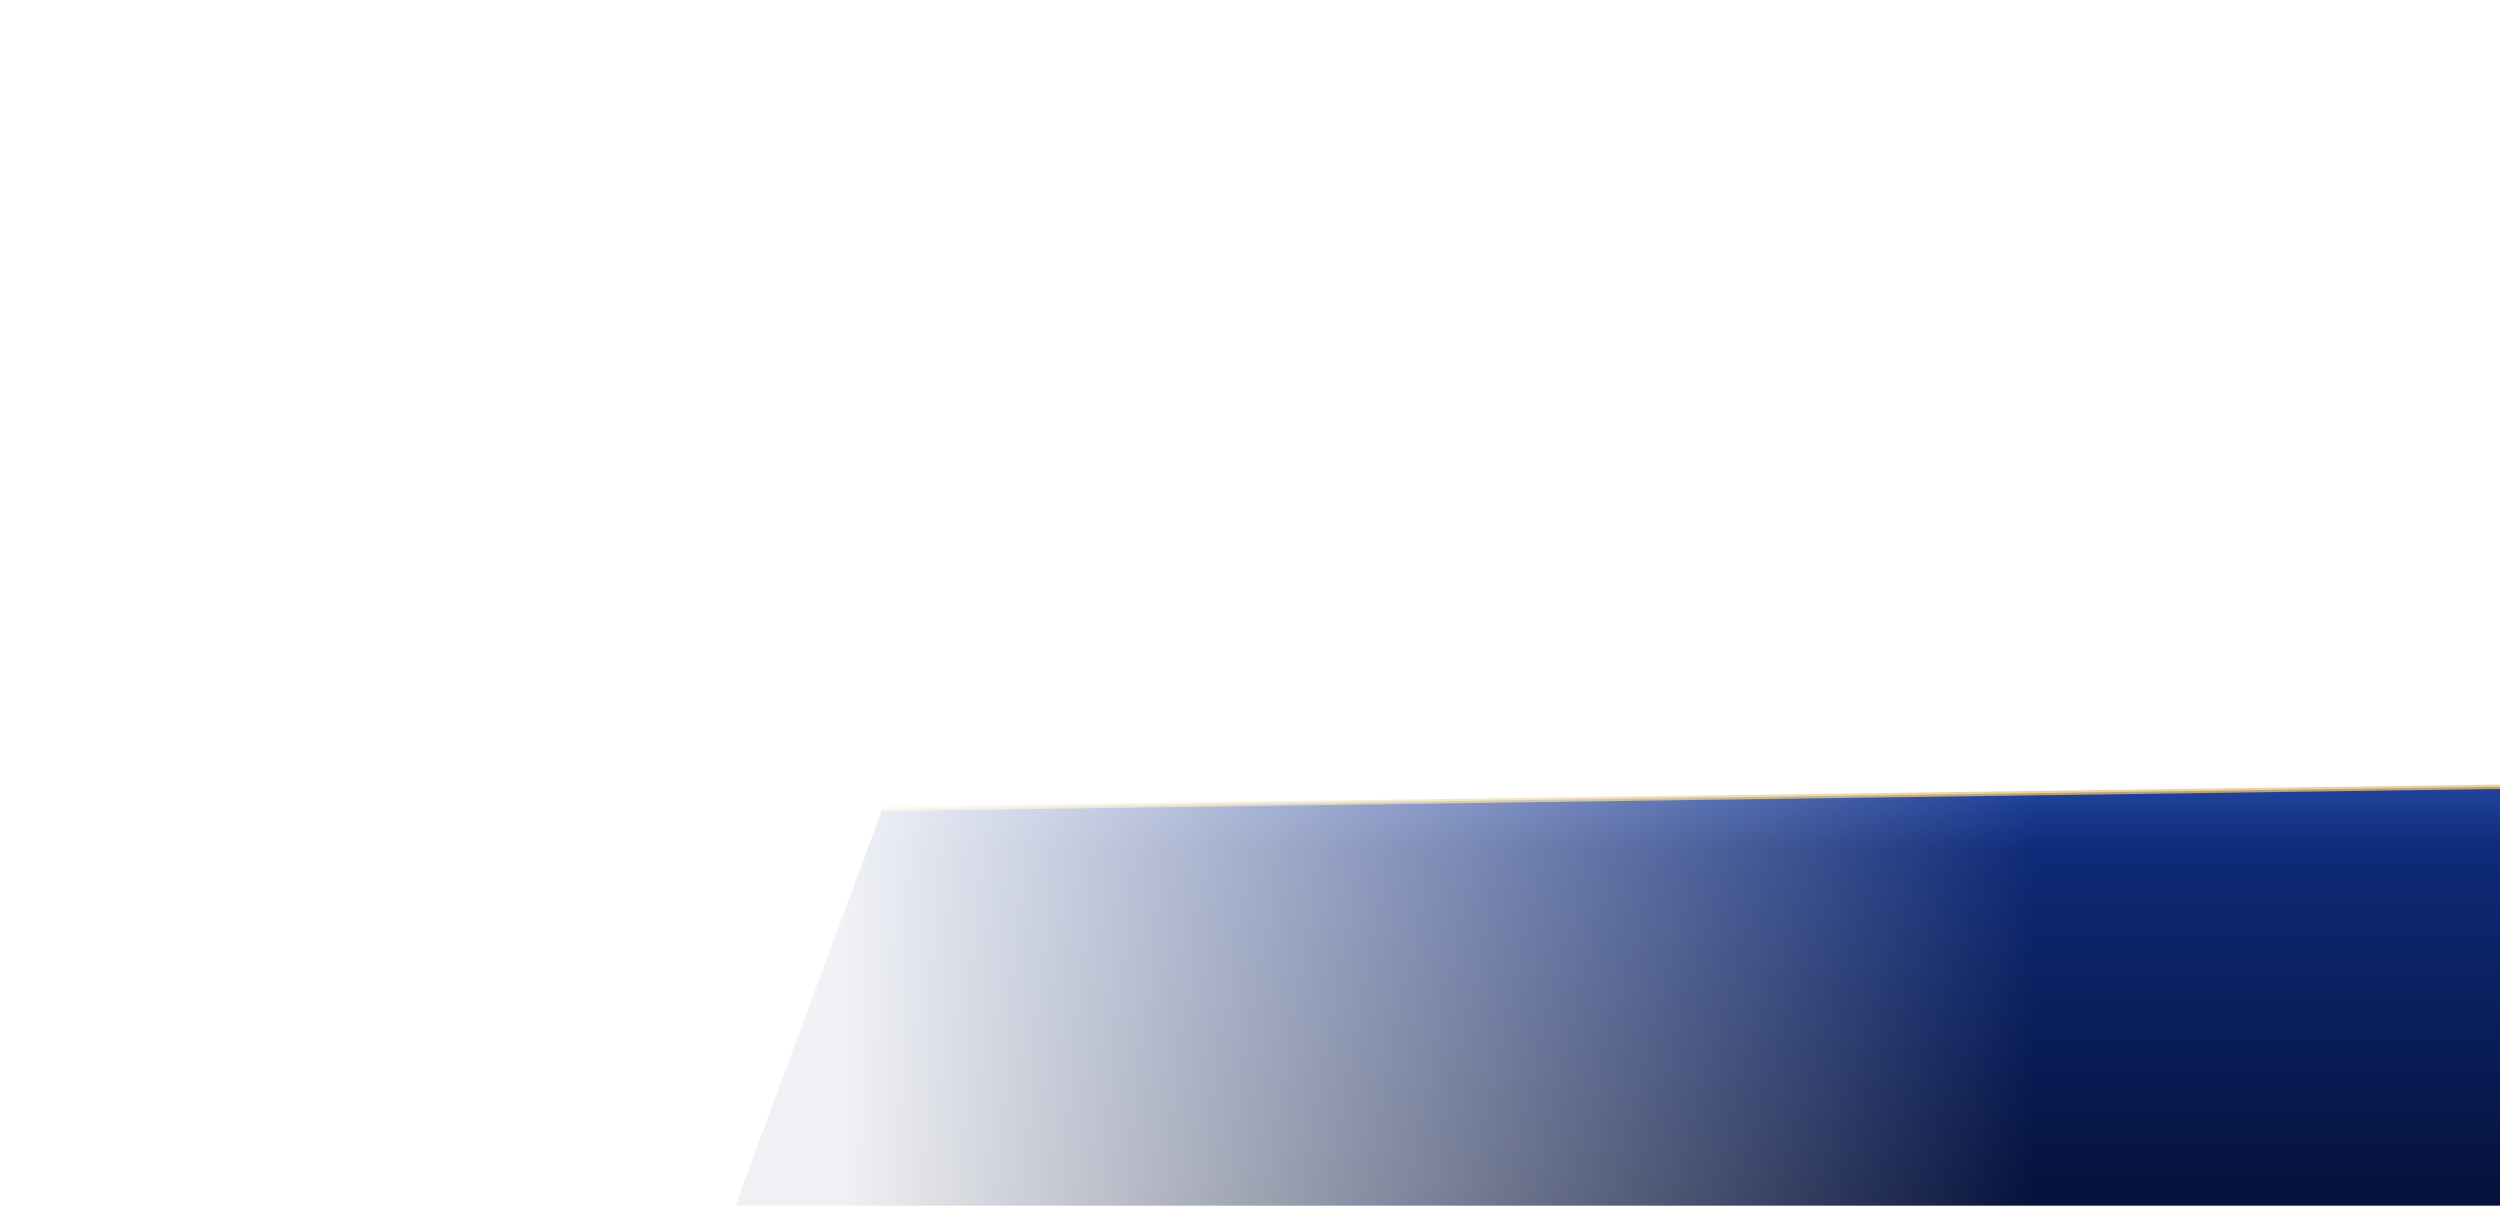
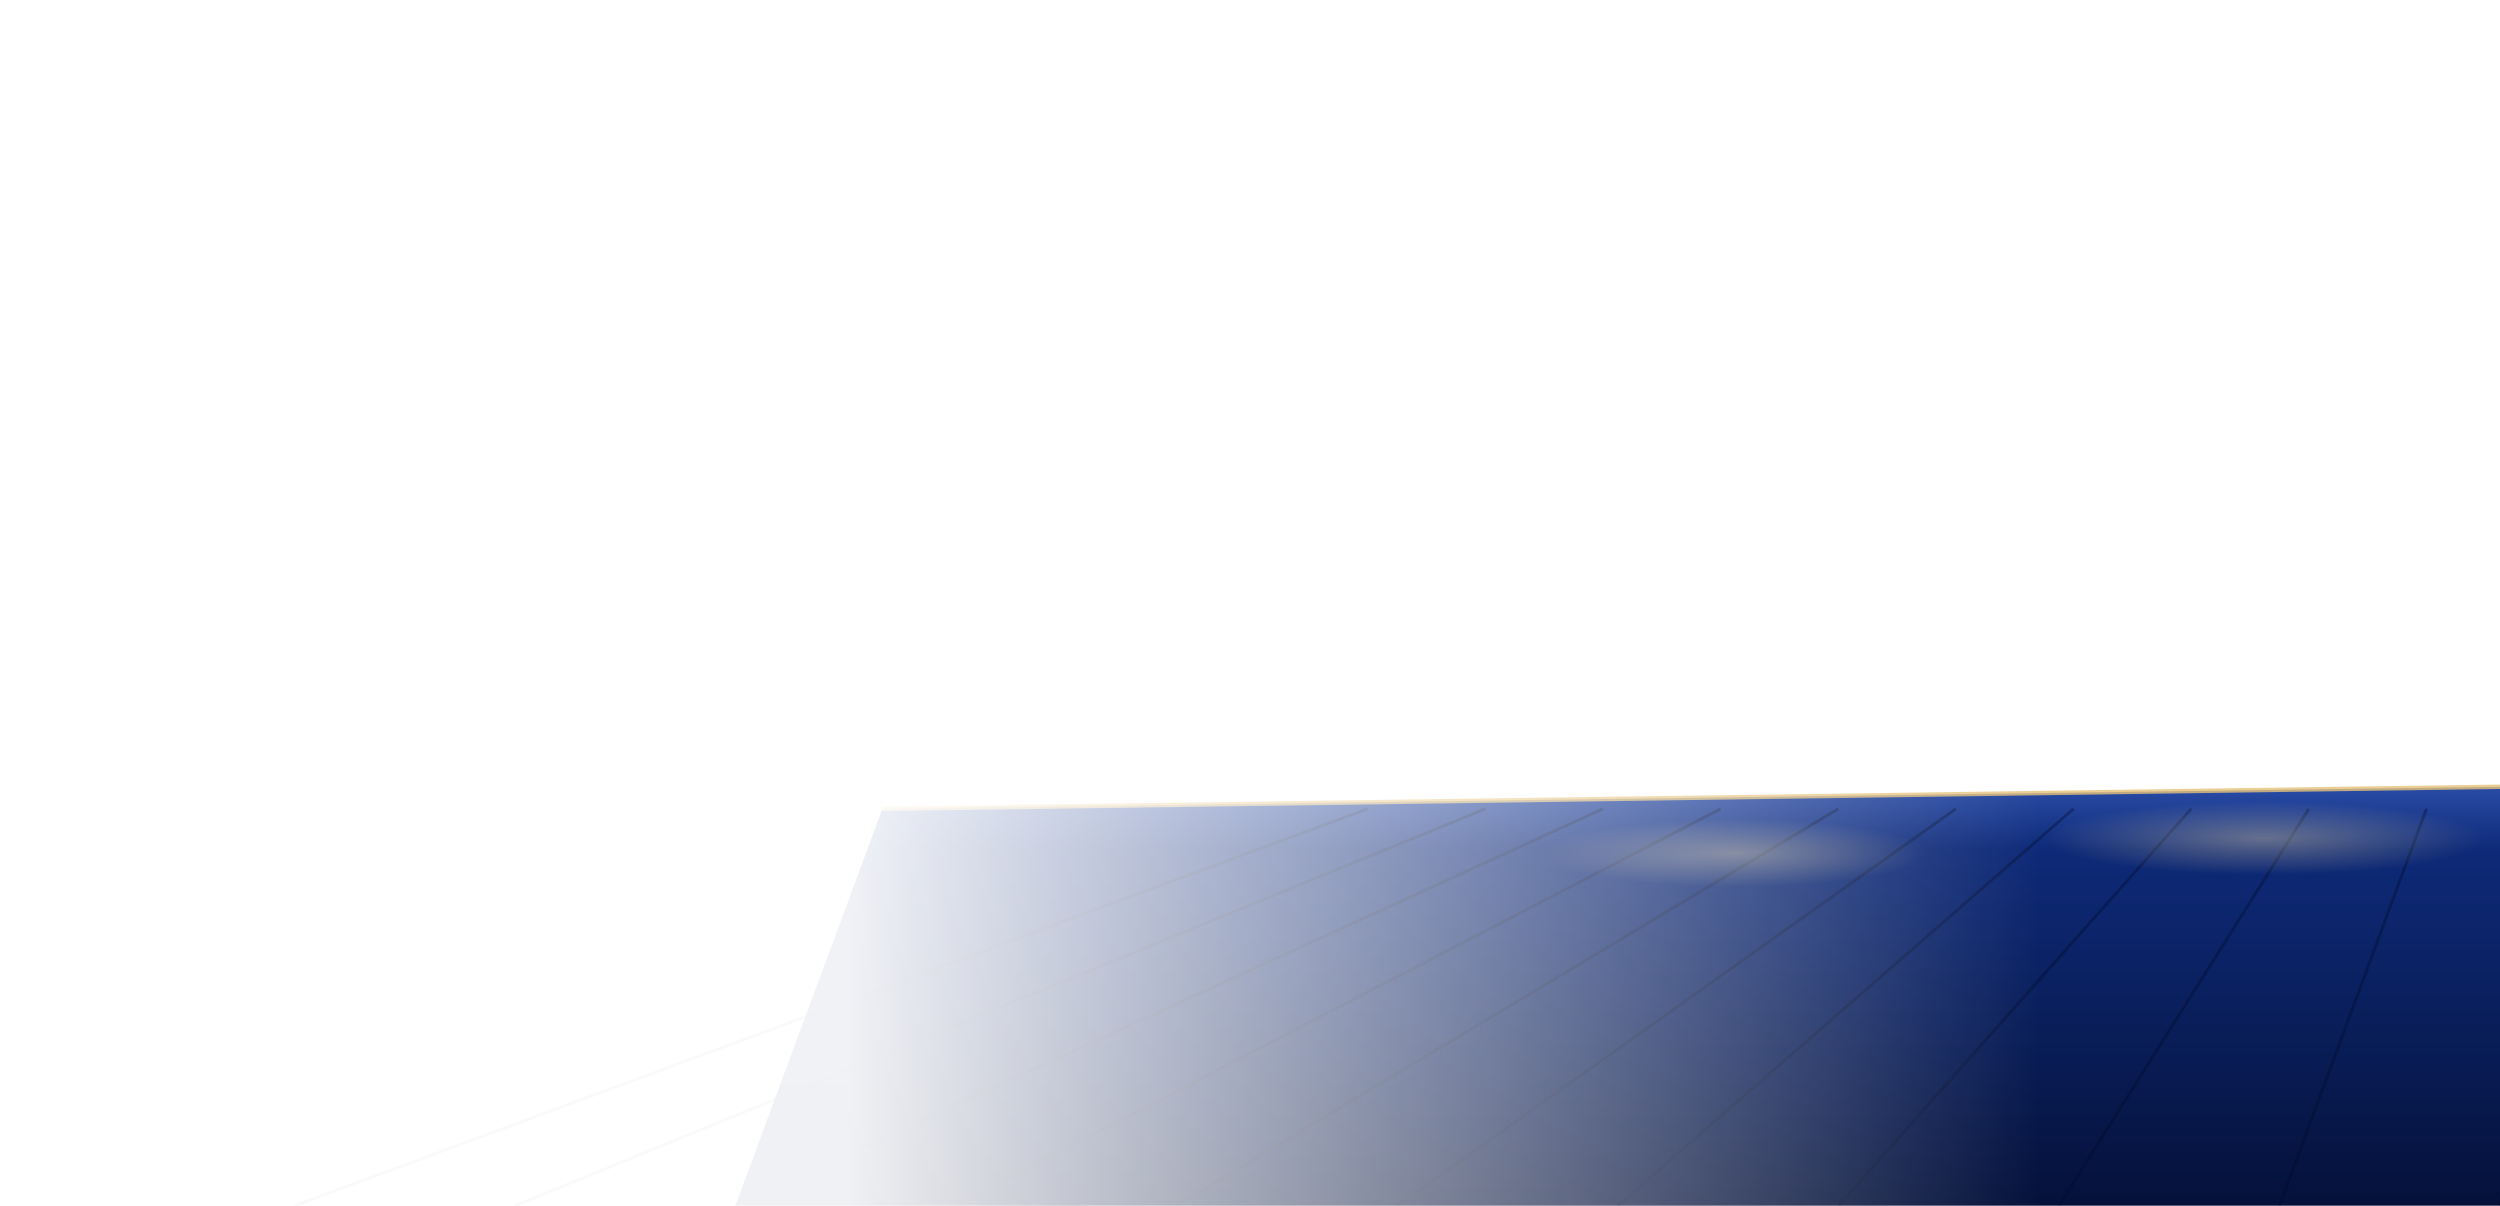
<svg xmlns="http://www.w3.org/2000/svg" viewBox="0 0 340 164" preserveAspectRatio="xMidYMax slice">
  <defs>
    <filter id="b" x="-50%" y="-50%" width="200%" height="200%">
      <feGaussianBlur stdDeviation="2.4" />
    </filter>
    <filter id="bb" x="-50%" y="-50%" width="200%" height="200%">
      <feGaussianBlur stdDeviation="6" />
    </filter>
    <filter id="b1" x="-50%" y="-50%" width="200%" height="200%">
      <feGaussianBlur stdDeviation="0.9" />
    </filter>
    <linearGradient id="fm" x1="0" x2="1">
      <stop offset=".34" stop-color="#fff" stop-opacity=".06" />
      <stop offset=".74" stop-color="#fff" />
    </linearGradient>
    <mask id="k">
      <rect x="-20" y="-20" width="400" height="220" fill="url(#fm)" />
    </mask>
    <linearGradient id="stg" x1="0" y1="0" x2="0" y2="1">
-       <stop offset="0" stop-color="#22449E" stop-opacity="1" />
+       <stop offset="0" stop-color="#2A4CA6" stop-opacity="1" />
      <stop offset="0.15" stop-color="#0E2A78" stop-opacity="1" />
      <stop offset="1" stop-color="#04113A" stop-opacity="1" />
    </linearGradient>
+     <radialGradient id="pl">
+       <stop offset="0" stop-color="#FFE6A8" stop-opacity=".35" />
+       <stop offset="1" stop-color="#FFE6A8" stop-opacity="0" />
+     </radialGradient>
  </defs>
  <g mask="url(#k)">
    <path d="M120 110 L340 107 L340 164 L100 164Z" fill="url(#stg)" />
-     <path d="M120 110 L340 107" stroke="#E6C27A" stroke-opacity=".75" stroke-width=".6" />
+     <path d="M186 110 L40 164" stroke="#020A2A" stroke-opacity=".35" stroke-width=".4" />
+     <path d="M202 110 L70 164" stroke="#020A2A" stroke-opacity=".35" stroke-width=".4" />
+     <path d="M218 110 L100 164" stroke="#020A2A" stroke-opacity=".35" stroke-width=".4" />
+     <path d="M234 110 L130 164" stroke="#020A2A" stroke-opacity=".35" stroke-width=".4" />
+     <path d="M250 110 L160 164" stroke="#020A2A" stroke-opacity=".35" stroke-width=".4" />
+     <path d="M266 110 L190 164" stroke="#020A2A" stroke-opacity=".35" stroke-width=".4" />
+     <path d="M282 110 L220 164" stroke="#020A2A" stroke-opacity=".35" stroke-width=".4" />
+     <path d="M298 110 L250 164" stroke="#020A2A" stroke-opacity=".35" stroke-width=".4" />
+     <path d="M314 110 L280 164" stroke="#020A2A" stroke-opacity=".35" stroke-width=".4" />
+     <path d="M330 110 L310 164" stroke="#020A2A" stroke-opacity=".35" stroke-width=".4" />
+     <path d="M346 110 L340 164" stroke="#020A2A" stroke-opacity=".35" stroke-width=".4" />
+     <ellipse cx="236" cy="116" rx="26" ry="4.6" fill="url(#pl)" />
+     <ellipse cx="308" cy="114" rx="30" ry="5" fill="url(#pl)" />
+     <path d="M120 110 L340 107" stroke="#E6C27A" stroke-opacity=".8" stroke-width=".6" />
  </g>
</svg>
